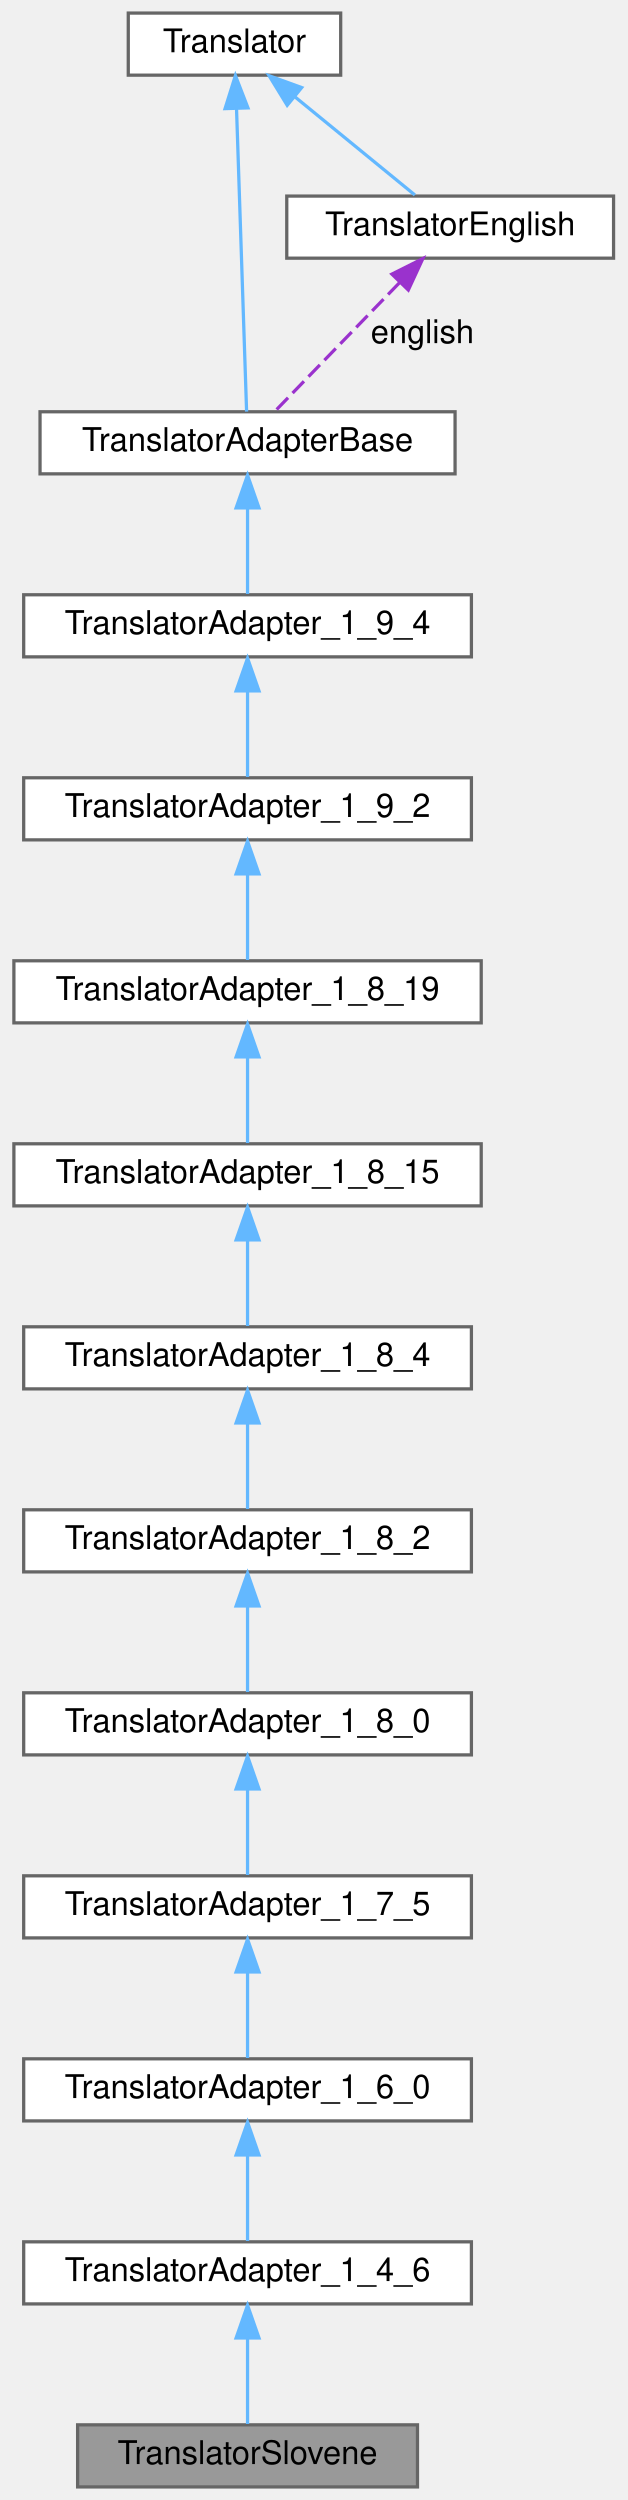
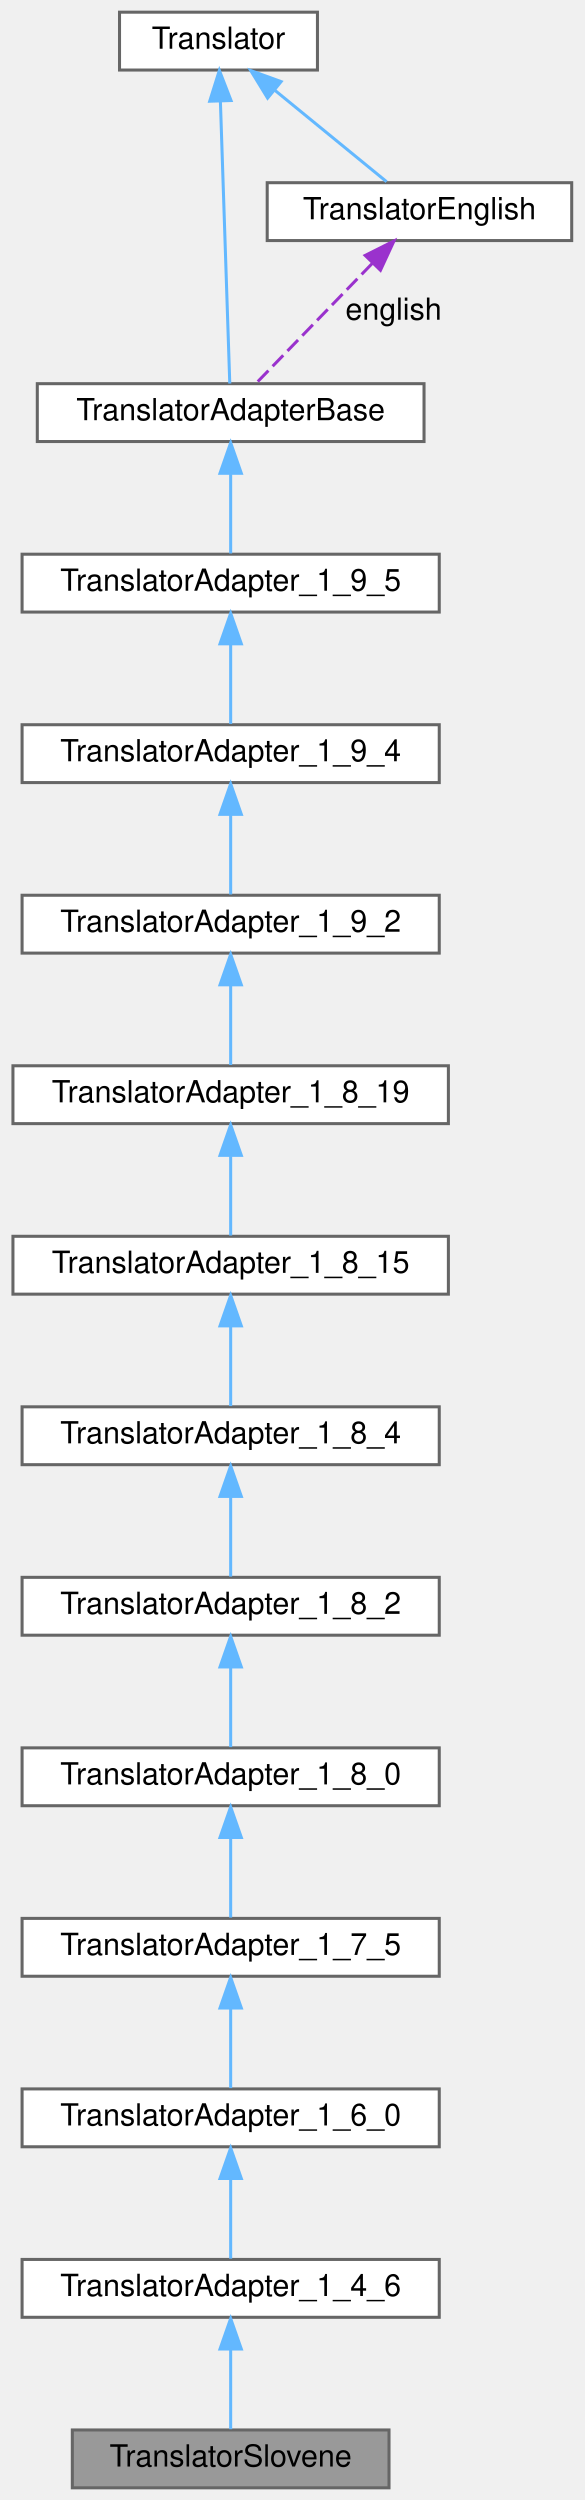
- <svg xmlns="http://www.w3.org/2000/svg" xmlns:xlink="http://www.w3.org/1999/xlink" width="192pt" height="765pt" viewBox="0.00 0.00 191.50 765.00">
-   <g id="graph0" class="graph" transform="scale(1 1) rotate(0) translate(4 761)">
+ <svg xmlns="http://www.w3.org/2000/svg" xmlns:xlink="http://www.w3.org/1999/xlink" width="192pt" height="821pt" viewBox="0.00 0.00 191.50 821.00">
+   <g id="graph0" class="graph" transform="scale(1 1) rotate(0) translate(4 817)">
    <g id="node1" class="node">
      <g id="a_node1">
        <a xlink:title=" ">
          <polygon fill="#999999" stroke="#666666" points="123.5,-19 19.5,-19 19.5,0 123.5,0 123.5,-19" />
          <text text-anchor="middle" x="71.5" y="-7" font-family="Helvetica,sans-Serif" font-size="10.00">TranslatorSlovene</text>
        </a>
      </g>
    </g>
    <g id="node2" class="node">
      <g id="a_node2">
        <a xlink:href="../../d4/d2b/class_translator_adapter__1__4__6.html" target="_top" xlink:title="Adapter class for languages that only contain translations up to version 1.4.6.">
          <polygon fill="white" stroke="#666666" points="140,-75 3,-75 3,-56 140,-56 140,-75" />
          <text text-anchor="middle" x="71.5" y="-63" font-family="Helvetica,sans-Serif" font-size="10.00">TranslatorAdapter_1_4_6</text>
        </a>
      </g>
    </g>
    <g id="edge1" class="edge">
      <path fill="none" stroke="#63b8ff" d="M71.5,-45.3C71.5,-36.41 71.5,-26.28 71.5,-19.25" />
      <polygon fill="#63b8ff" stroke="#63b8ff" points="68,-45.58 71.5,-55.58 75,-45.58 68,-45.58" />
    </g>
    <g id="node3" class="node">
      <g id="a_node3">
        <a xlink:href="../../d3/da1/class_translator_adapter__1__6__0.html" target="_top" xlink:title="Adapter class for languages that only contain translations up to version 1.6.0.">
          <polygon fill="white" stroke="#666666" points="140,-131 3,-131 3,-112 140,-112 140,-131" />
          <text text-anchor="middle" x="71.5" y="-119" font-family="Helvetica,sans-Serif" font-size="10.00">TranslatorAdapter_1_6_0</text>
        </a>
      </g>
    </g>
    <g id="edge2" class="edge">
      <path fill="none" stroke="#63b8ff" d="M71.5,-101.3C71.5,-92.41 71.5,-82.28 71.5,-75.25" />
      <polygon fill="#63b8ff" stroke="#63b8ff" points="68,-101.58 71.5,-111.58 75,-101.58 68,-101.58" />
    </g>
    <g id="node4" class="node">
      <g id="a_node4">
        <a xlink:href="../../da/d24/class_translator_adapter__1__7__5.html" target="_top" xlink:title="Adapter class for languages that only contain translations up to version 1.7.5.">
          <polygon fill="white" stroke="#666666" points="140,-187 3,-187 3,-168 140,-168 140,-187" />
          <text text-anchor="middle" x="71.5" y="-175" font-family="Helvetica,sans-Serif" font-size="10.00">TranslatorAdapter_1_7_5</text>
        </a>
      </g>
    </g>
    <g id="edge3" class="edge">
      <path fill="none" stroke="#63b8ff" d="M71.5,-157.3C71.5,-148.41 71.5,-138.28 71.5,-131.25" />
      <polygon fill="#63b8ff" stroke="#63b8ff" points="68,-157.58 71.5,-167.58 75,-157.58 68,-157.58" />
    </g>
    <g id="node5" class="node">
      <g id="a_node5">
        <a xlink:href="../../de/d49/class_translator_adapter__1__8__0.html" target="_top" xlink:title="Adapter class for languages that only contain translations up to version 1.8.0.">
          <polygon fill="white" stroke="#666666" points="140,-243 3,-243 3,-224 140,-224 140,-243" />
          <text text-anchor="middle" x="71.5" y="-231" font-family="Helvetica,sans-Serif" font-size="10.00">TranslatorAdapter_1_8_0</text>
        </a>
      </g>
    </g>
    <g id="edge4" class="edge">
      <path fill="none" stroke="#63b8ff" d="M71.5,-213.3C71.5,-204.41 71.5,-194.28 71.5,-187.25" />
      <polygon fill="#63b8ff" stroke="#63b8ff" points="68,-213.58 71.5,-223.58 75,-213.58 68,-213.58" />
    </g>
    <g id="node6" class="node">
      <g id="a_node6">
        <a xlink:href="../../d2/d75/class_translator_adapter__1__8__2.html" target="_top" xlink:title=" ">
          <polygon fill="white" stroke="#666666" points="140,-299 3,-299 3,-280 140,-280 140,-299" />
          <text text-anchor="middle" x="71.5" y="-287" font-family="Helvetica,sans-Serif" font-size="10.00">TranslatorAdapter_1_8_2</text>
        </a>
      </g>
    </g>
    <g id="edge5" class="edge">
      <path fill="none" stroke="#63b8ff" d="M71.5,-269.3C71.5,-260.41 71.5,-250.28 71.5,-243.25" />
      <polygon fill="#63b8ff" stroke="#63b8ff" points="68,-269.58 71.5,-279.58 75,-269.58 68,-269.58" />
    </g>
    <g id="node7" class="node">
      <g id="a_node7">
        <a xlink:href="../../de/d2f/class_translator_adapter__1__8__4.html" target="_top" xlink:title=" ">
          <polygon fill="white" stroke="#666666" points="140,-355 3,-355 3,-336 140,-336 140,-355" />
          <text text-anchor="middle" x="71.5" y="-343" font-family="Helvetica,sans-Serif" font-size="10.00">TranslatorAdapter_1_8_4</text>
        </a>
      </g>
    </g>
    <g id="edge6" class="edge">
      <path fill="none" stroke="#63b8ff" d="M71.5,-325.3C71.5,-316.41 71.5,-306.28 71.5,-299.25" />
      <polygon fill="#63b8ff" stroke="#63b8ff" points="68,-325.58 71.5,-335.58 75,-325.58 68,-325.58" />
    </g>
    <g id="node8" class="node">
      <g id="a_node8">
        <a xlink:href="../../d4/d2e/class_translator_adapter__1__8__15.html" target="_top" xlink:title=" ">
          <polygon fill="white" stroke="#666666" points="143,-411 0,-411 0,-392 143,-392 143,-411" />
          <text text-anchor="middle" x="71.5" y="-399" font-family="Helvetica,sans-Serif" font-size="10.00">TranslatorAdapter_1_8_15</text>
        </a>
      </g>
    </g>
    <g id="edge7" class="edge">
      <path fill="none" stroke="#63b8ff" d="M71.5,-381.3C71.5,-372.41 71.5,-362.28 71.5,-355.25" />
      <polygon fill="#63b8ff" stroke="#63b8ff" points="68,-381.58 71.5,-391.58 75,-381.58 68,-381.58" />
    </g>
    <g id="node9" class="node">
      <g id="a_node9">
        <a xlink:href="../../de/dde/class_translator_adapter__1__8__19.html" target="_top" xlink:title=" ">
          <polygon fill="white" stroke="#666666" points="143,-467 0,-467 0,-448 143,-448 143,-467" />
          <text text-anchor="middle" x="71.5" y="-455" font-family="Helvetica,sans-Serif" font-size="10.00">TranslatorAdapter_1_8_19</text>
        </a>
      </g>
    </g>
    <g id="edge8" class="edge">
      <path fill="none" stroke="#63b8ff" d="M71.5,-437.3C71.5,-428.41 71.5,-418.28 71.5,-411.25" />
      <polygon fill="#63b8ff" stroke="#63b8ff" points="68,-437.58 71.5,-447.58 75,-437.58 68,-437.58" />
    </g>
    <g id="node10" class="node">
      <g id="a_node10">
        <a xlink:href="../../d3/d2e/class_translator_adapter__1__9__2.html" target="_top" xlink:title=" ">
          <polygon fill="white" stroke="#666666" points="140,-523 3,-523 3,-504 140,-504 140,-523" />
          <text text-anchor="middle" x="71.5" y="-511" font-family="Helvetica,sans-Serif" font-size="10.00">TranslatorAdapter_1_9_2</text>
        </a>
      </g>
    </g>
    <g id="edge9" class="edge">
      <path fill="none" stroke="#63b8ff" d="M71.5,-493.3C71.5,-484.41 71.5,-474.28 71.5,-467.25" />
      <polygon fill="#63b8ff" stroke="#63b8ff" points="68,-493.58 71.5,-503.58 75,-493.58 68,-493.58" />
    </g>
    <g id="node11" class="node">
      <g id="a_node11">
        <a xlink:href="../../d0/d33/class_translator_adapter__1__9__4.html" target="_top" xlink:title=" ">
          <polygon fill="white" stroke="#666666" points="140,-579 3,-579 3,-560 140,-560 140,-579" />
          <text text-anchor="middle" x="71.5" y="-567" font-family="Helvetica,sans-Serif" font-size="10.00">TranslatorAdapter_1_9_4</text>
        </a>
      </g>
    </g>
    <g id="edge10" class="edge">
      <path fill="none" stroke="#63b8ff" d="M71.5,-549.3C71.5,-540.41 71.5,-530.28 71.5,-523.25" />
      <polygon fill="#63b8ff" stroke="#63b8ff" points="68,-549.58 71.5,-559.58 75,-549.58 68,-549.58" />
    </g>
    <g id="node12" class="node">
      <g id="a_node12">
-         <a xlink:href="../../db/d6c/class_translator_adapter_base.html" target="_top" xlink:title="Base of the translator adapter tree.">
-           <polygon fill="white" stroke="#666666" points="135,-635 8,-635 8,-616 135,-616 135,-635" />
-           <text text-anchor="middle" x="71.5" y="-623" font-family="Helvetica,sans-Serif" font-size="10.00">TranslatorAdapterBase</text>
+         <a xlink:href="../../dd/dba/class_translator_adapter__1__9__5.html" target="_top" xlink:title=" ">
+           <polygon fill="white" stroke="#666666" points="140,-635 3,-635 3,-616 140,-616 140,-635" />
+           <text text-anchor="middle" x="71.5" y="-623" font-family="Helvetica,sans-Serif" font-size="10.00">TranslatorAdapter_1_9_5</text>
        </a>
      </g>
    </g>
    <g id="edge11" class="edge">
      <path fill="none" stroke="#63b8ff" d="M71.5,-605.3C71.5,-596.41 71.5,-586.28 71.5,-579.25" />
      <polygon fill="#63b8ff" stroke="#63b8ff" points="68,-605.58 71.5,-615.58 75,-605.58 68,-605.58" />
    </g>
    <g id="node13" class="node">
      <g id="a_node13">
-         <a xlink:href="../../d8/dfb/class_translator.html" target="_top" xlink:title="Abstract base class for all translatable text fragments.">
-           <polygon fill="white" stroke="#666666" points="100,-757 35,-757 35,-738 100,-738 100,-757" />
-           <text text-anchor="middle" x="67.5" y="-745" font-family="Helvetica,sans-Serif" font-size="10.00">Translator</text>
+         <a xlink:href="../../db/d6c/class_translator_adapter_base.html" target="_top" xlink:title="Base of the translator adapter tree.">
+           <polygon fill="white" stroke="#666666" points="135,-691 8,-691 8,-672 135,-672 135,-691" />
+           <text text-anchor="middle" x="71.5" y="-679" font-family="Helvetica,sans-Serif" font-size="10.00">TranslatorAdapterBase</text>
        </a>
      </g>
    </g>
    <g id="edge12" class="edge">
-       <path fill="none" stroke="#63b8ff" d="M68.13,-727.65C69.01,-701.22 70.57,-654.26 71.21,-635.05" />
-       <polygon fill="#63b8ff" stroke="#63b8ff" points="64.62,-727.76 67.79,-737.87 71.62,-727.99 64.62,-727.76" />
+       <path fill="none" stroke="#63b8ff" d="M71.5,-661.3C71.5,-652.41 71.5,-642.28 71.5,-635.25" />
+       <polygon fill="#63b8ff" stroke="#63b8ff" points="68,-661.58 71.5,-671.58 75,-661.58 68,-661.58" />
    </g>
    <g id="node14" class="node">
      <g id="a_node14">
-         <a xlink:href="../../d6/d78/class_translator_english.html" target="_top" xlink:title=" ">
-           <polygon fill="white" stroke="#666666" points="183.5,-701 83.5,-701 83.5,-682 183.5,-682 183.5,-701" />
-           <text text-anchor="middle" x="133.5" y="-689" font-family="Helvetica,sans-Serif" font-size="10.00">TranslatorEnglish</text>
+         <a xlink:href="../../d8/dfb/class_translator.html" target="_top" xlink:title="Abstract base class for all translatable text fragments.">
+           <polygon fill="white" stroke="#666666" points="100,-813 35,-813 35,-794 100,-794 100,-813" />
+           <text text-anchor="middle" x="67.5" y="-801" font-family="Helvetica,sans-Serif" font-size="10.00">Translator</text>
        </a>
      </g>
    </g>
+     <g id="edge13" class="edge">
+       <path fill="none" stroke="#63b8ff" d="M68.13,-783.65C69.01,-757.22 70.57,-710.26 71.21,-691.05" />
+       <polygon fill="#63b8ff" stroke="#63b8ff" points="64.62,-783.76 67.79,-793.87 71.62,-783.99 64.62,-783.76" />
+     </g>
+     <g id="node15" class="node">
+       <g id="a_node15">
+         <a xlink:href="../../d6/d78/class_translator_english.html" target="_top" xlink:title=" ">
+           <polygon fill="white" stroke="#666666" points="183.5,-757 83.5,-757 83.5,-738 183.5,-738 183.5,-757" />
+           <text text-anchor="middle" x="133.5" y="-745" font-family="Helvetica,sans-Serif" font-size="10.00">TranslatorEnglish</text>
+         </a>
+       </g>
+     </g>
+     <g id="edge15" class="edge">
+       <path fill="none" stroke="#63b8ff" d="M86.05,-787.32C97.88,-777.65 112.79,-765.45 122.7,-757.33" />
+       <polygon fill="#63b8ff" stroke="#63b8ff" points="83.63,-784.78 78.1,-793.82 88.06,-790.2 83.63,-784.78" />
+     </g>
    <g id="edge14" class="edge">
-       <path fill="none" stroke="#63b8ff" d="M86.05,-731.32C97.88,-721.65 112.79,-709.45 122.7,-701.33" />
-       <polygon fill="#63b8ff" stroke="#63b8ff" points="83.63,-728.78 78.1,-737.82 88.06,-734.2 83.63,-728.78" />
-     </g>
-     <g id="edge13" class="edge">
-       <path fill="none" stroke="#9a32cd" stroke-dasharray="5,2" d="M117.98,-674.48C106.01,-662.12 89.9,-645.49 80.13,-635.41" />
-       <polygon fill="#9a32cd" stroke="#9a32cd" points="115.67,-677.12 125.14,-681.87 120.69,-672.25 115.67,-677.12" />
-       <text text-anchor="middle" x="125" y="-656" font-family="Helvetica,sans-Serif" font-size="10.00"> english</text>
+       <path fill="none" stroke="#9a32cd" stroke-dasharray="5,2" d="M117.98,-730.48C106.01,-718.12 89.9,-701.49 80.13,-691.41" />
+       <polygon fill="#9a32cd" stroke="#9a32cd" points="115.67,-733.12 125.14,-737.87 120.69,-728.25 115.67,-733.12" />
+       <text text-anchor="middle" x="125" y="-712" font-family="Helvetica,sans-Serif" font-size="10.00"> english</text>
    </g>
  </g>
</svg>
